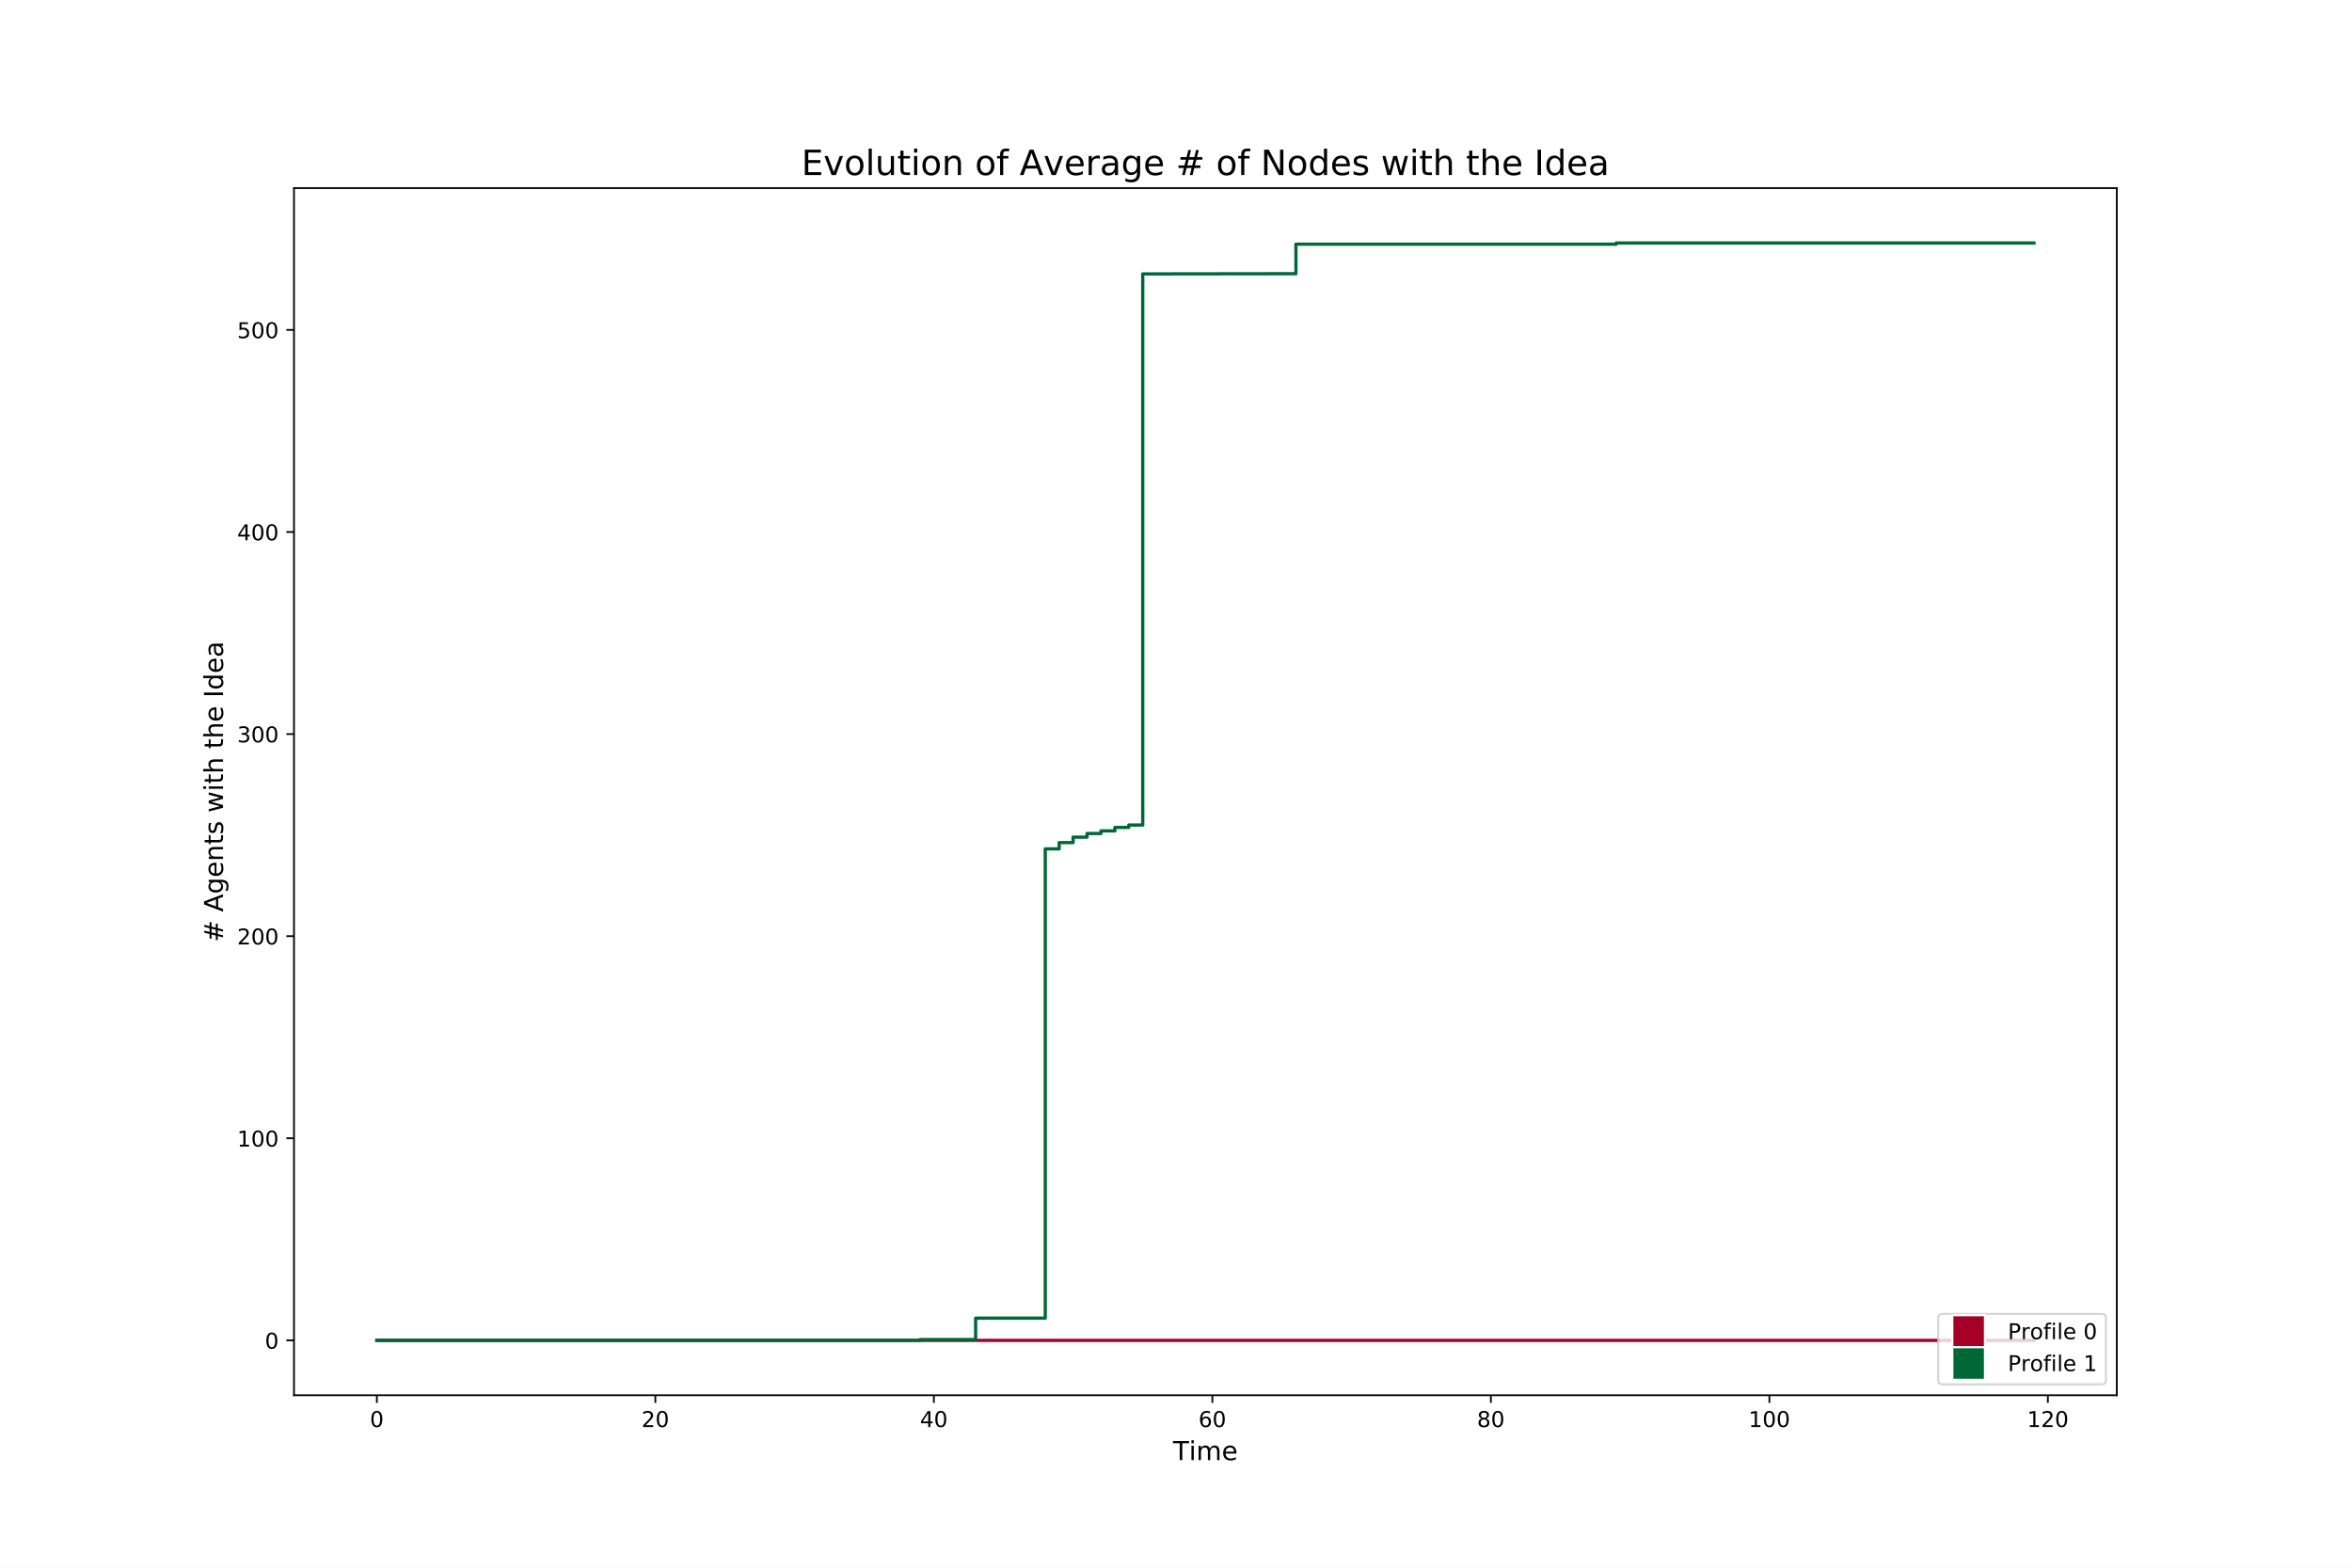
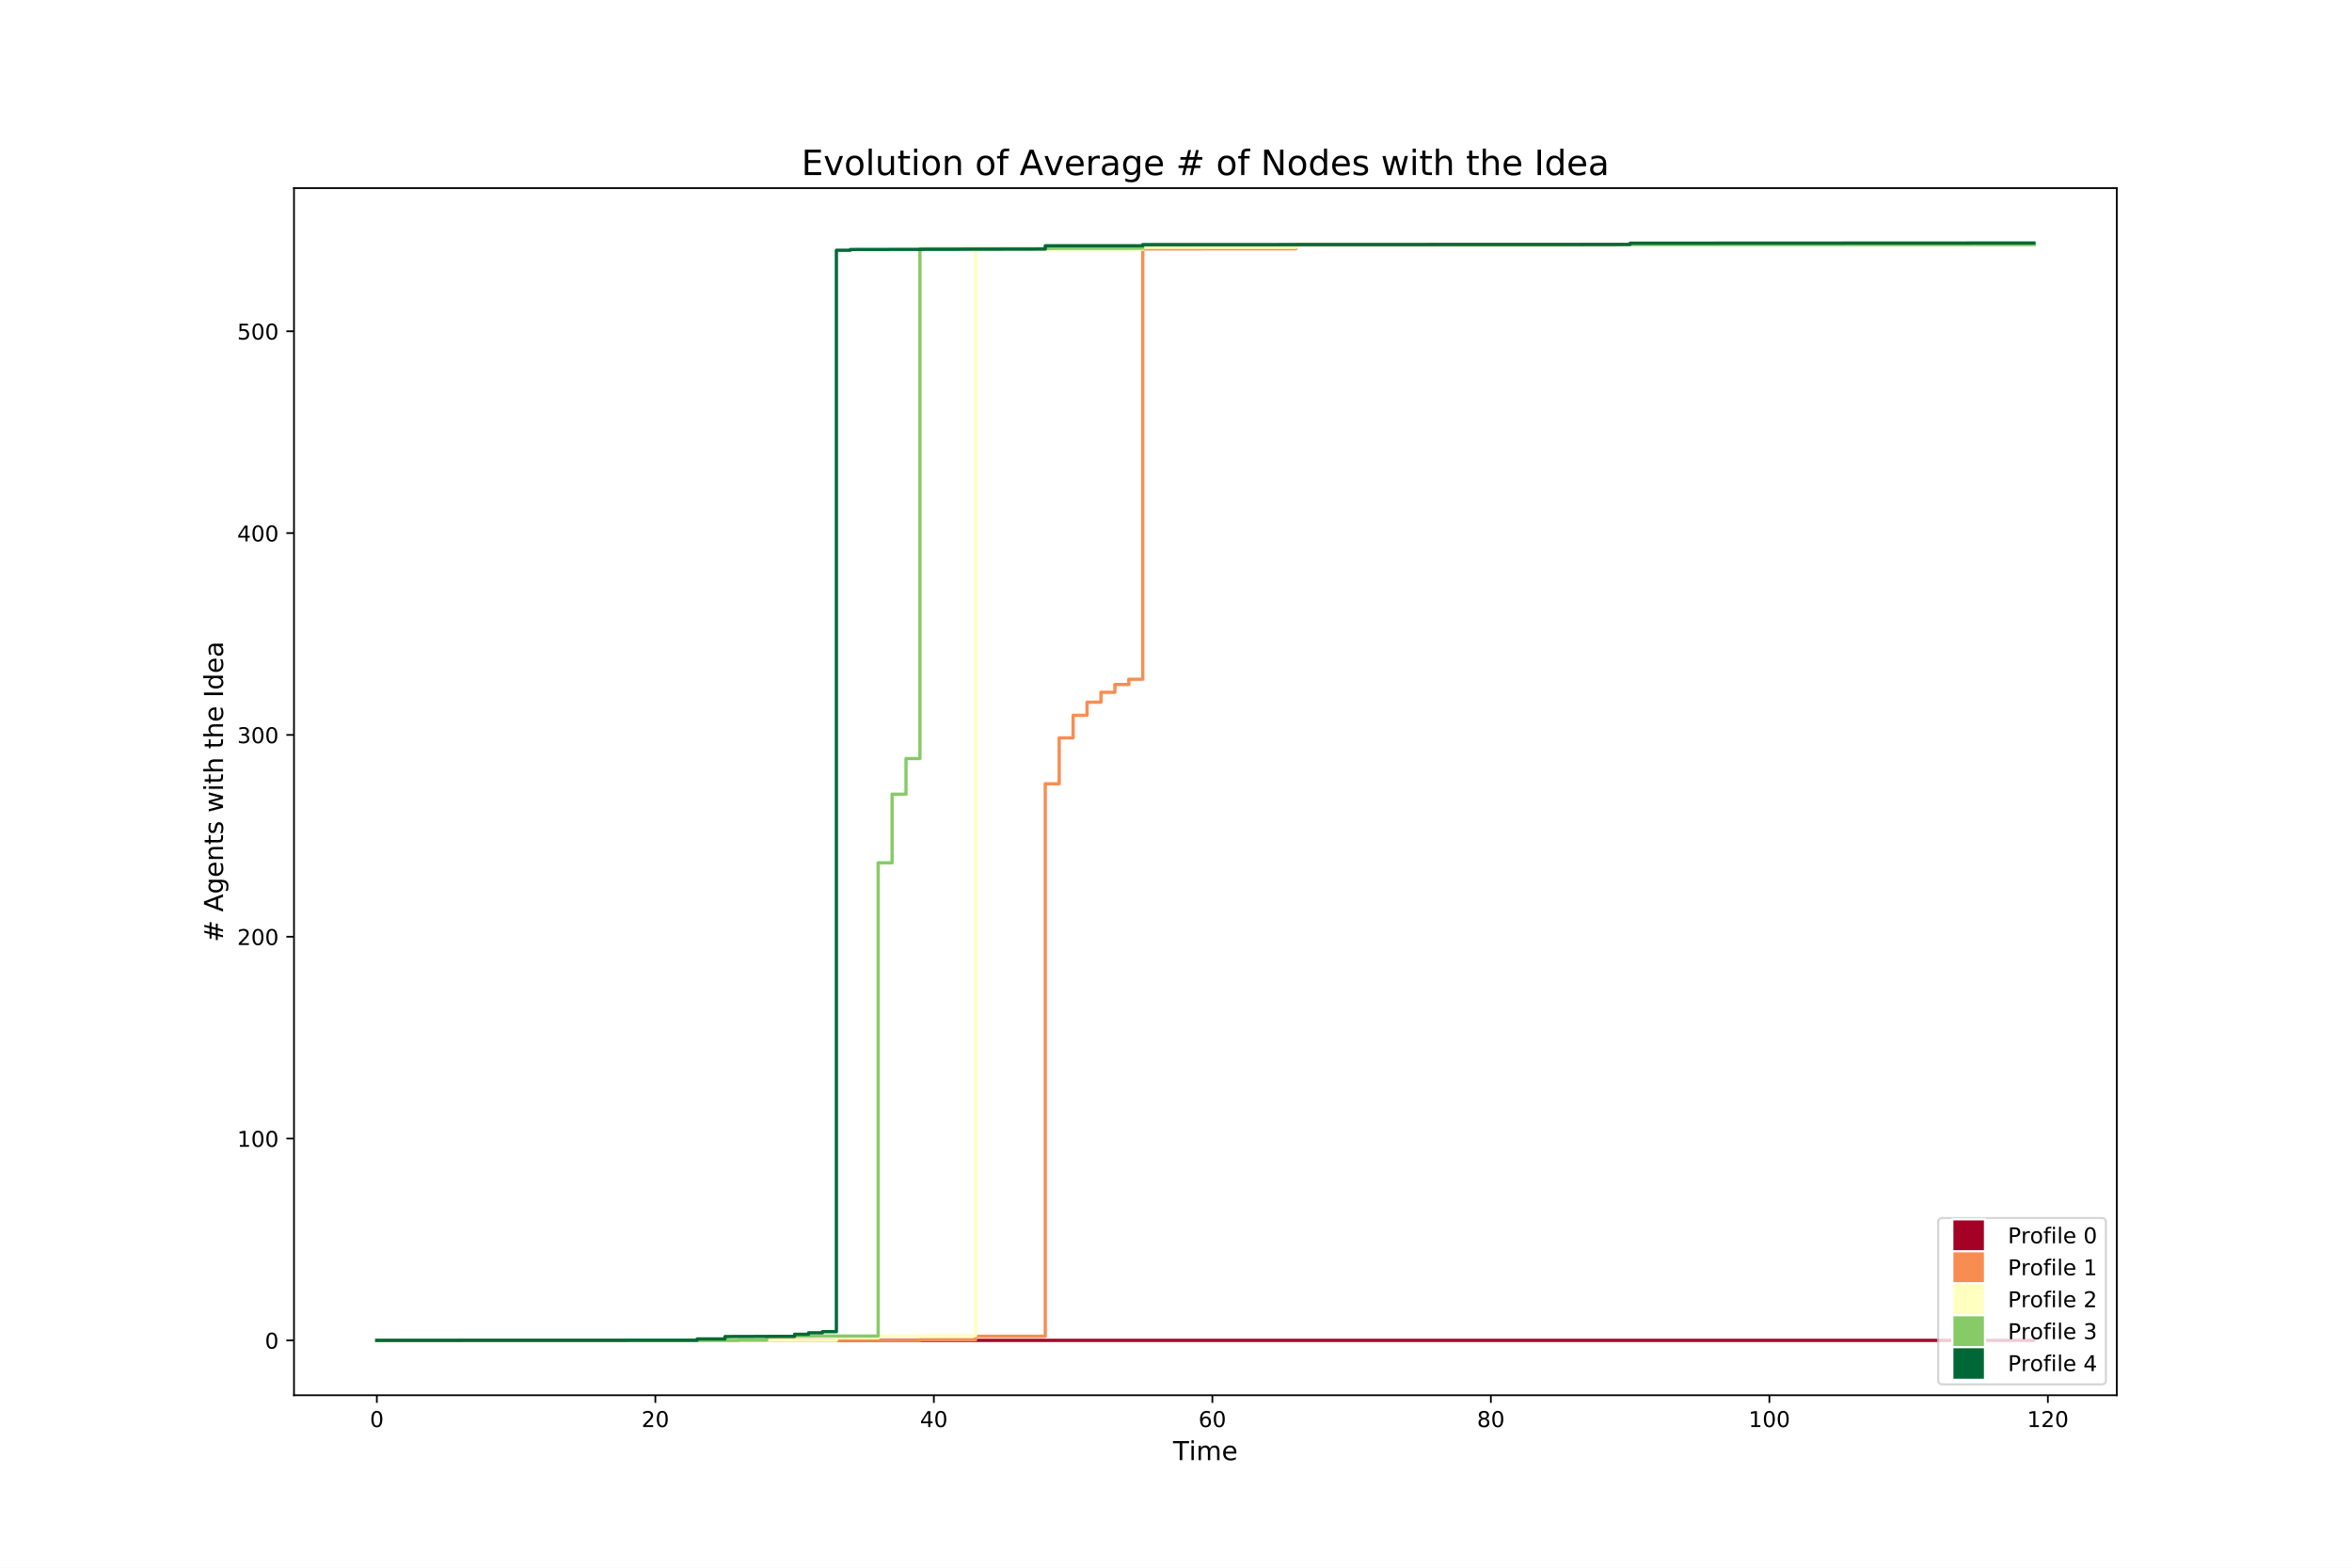
<svg xmlns="http://www.w3.org/2000/svg" xmlns:xlink="http://www.w3.org/1999/xlink" height="720pt" version="1.1" viewBox="0 0 1080 720" width="1080pt">
  <defs>
    <style type="text/css">
*{stroke-linecap:butt;stroke-linejoin:round;}
  </style>
  </defs>
  <g id="figure_1">
    <g id="patch_1">
      <path d="M 0 720  L 1080 720  L 1080 0  L 0 0  z " style="fill:#ffffff;" />
    </g>
    <g id="axes_1">
      <g id="patch_2">
        <path d="M 135 640.8  L 972 640.8  L 972 86.4  L 135 86.4  z " style="fill:#ffffff;" />
      </g>
      <g id="matplotlib.axis_1">
        <g id="xtick_1">
          <g id="line2d_1">
            <defs>
-               <path d="M 0 0  L 0 3.5  " id="mf2e4e8a85e" style="stroke:#000000;stroke-width:0.8;" />
-             </defs>
-             <g>
-               <use style="stroke:#000000;stroke-width:0.8;" x="173.045" xlink:href="#mf2e4e8a85e" y="640.8" />
+               <path d="M 0 0  L 0 3.5  " id="mbadd20b18b" style="stroke:#000000;stroke-width:0.8;" />
+             </defs>
+             <g>
+               <use style="stroke:#000000;stroke-width:0.8;" x="173.045" xlink:href="#mbadd20b18b" y="640.8" />
            </g>
          </g>
          <g id="text_1">
            <defs>
              <path d="M 31.781 66.406  Q 24.172 66.406 20.328 58.906  Q 16.5 51.422 16.5 36.375  Q 16.5 21.391 20.328 13.891  Q 24.172 6.391 31.781 6.391  Q 39.453 6.391 43.281 13.891  Q 47.125 21.391 47.125 36.375  Q 47.125 51.422 43.281 58.906  Q 39.453 66.406 31.781 66.406  z M 31.781 74.219  Q 44.047 74.219 50.516 64.516  Q 56.984 54.828 56.984 36.375  Q 56.984 17.969 50.516 8.266  Q 44.047 -1.422 31.781 -1.422  Q 19.531 -1.422 13.062 8.266  Q 6.594 17.969 6.594 36.375  Q 6.594 54.828 13.062 64.516  Q 19.531 74.219 31.781 74.219  z " id="DejaVuSans-48" />
            </defs>
            <g transform="translate(169.8642 655.3984)scale(0.1 -0.1)">
              <use xlink:href="#DejaVuSans-48" />
            </g>
          </g>
        </g>
        <g id="xtick_2">
          <g id="line2d_2">
            <g>
-               <use style="stroke:#000000;stroke-width:0.8;" x="300.929" xlink:href="#mf2e4e8a85e" y="640.8" />
+               <use style="stroke:#000000;stroke-width:0.8;" x="300.929" xlink:href="#mbadd20b18b" y="640.8" />
            </g>
          </g>
          <g id="text_2">
            <defs>
              <path d="M 19.188 8.297  L 53.609 8.297  L 53.609 0  L 7.328 0  L 7.328 8.297  Q 12.938 14.109 22.625 23.891  Q 32.328 33.688 34.812 36.531  Q 39.547 41.844 41.422 45.531  Q 43.312 49.219 43.312 52.781  Q 43.312 58.594 39.234 62.25  Q 35.156 65.922 28.609 65.922  Q 23.969 65.922 18.812 64.312  Q 13.672 62.703 7.812 59.422  L 7.812 69.391  Q 13.766 71.781 18.938 73  Q 24.125 74.219 28.422 74.219  Q 39.75 74.219 46.484 68.547  Q 53.219 62.891 53.219 53.422  Q 53.219 48.922 51.531 44.891  Q 49.859 40.875 45.406 35.406  Q 44.188 33.984 37.641 27.219  Q 31.109 20.453 19.188 8.297  z " id="DejaVuSans-50" />
            </defs>
            <g transform="translate(294.5668 655.3984)scale(0.1 -0.1)">
              <use xlink:href="#DejaVuSans-50" />
              <use x="63.623" xlink:href="#DejaVuSans-48" />
            </g>
          </g>
        </g>
        <g id="xtick_3">
          <g id="line2d_3">
            <g>
-               <use style="stroke:#000000;stroke-width:0.8;" x="428.813" xlink:href="#mf2e4e8a85e" y="640.8" />
+               <use style="stroke:#000000;stroke-width:0.8;" x="428.813" xlink:href="#mbadd20b18b" y="640.8" />
            </g>
          </g>
          <g id="text_3">
            <defs>
              <path d="M 37.797 64.312  L 12.891 25.391  L 37.797 25.391  z M 35.203 72.906  L 47.609 72.906  L 47.609 25.391  L 58.016 25.391  L 58.016 17.188  L 47.609 17.188  L 47.609 0  L 37.797 0  L 37.797 17.188  L 4.891 17.188  L 4.891 26.703  z " id="DejaVuSans-52" />
            </defs>
            <g transform="translate(422.4507 655.3984)scale(0.1 -0.1)">
              <use xlink:href="#DejaVuSans-52" />
              <use x="63.623" xlink:href="#DejaVuSans-48" />
            </g>
          </g>
        </g>
        <g id="xtick_4">
          <g id="line2d_4">
            <g>
-               <use style="stroke:#000000;stroke-width:0.8;" x="556.697" xlink:href="#mf2e4e8a85e" y="640.8" />
+               <use style="stroke:#000000;stroke-width:0.8;" x="556.697" xlink:href="#mbadd20b18b" y="640.8" />
            </g>
          </g>
          <g id="text_4">
            <defs>
              <path d="M 33.016 40.375  Q 26.375 40.375 22.484 35.828  Q 18.609 31.297 18.609 23.391  Q 18.609 15.531 22.484 10.953  Q 26.375 6.391 33.016 6.391  Q 39.656 6.391 43.531 10.953  Q 47.406 15.531 47.406 23.391  Q 47.406 31.297 43.531 35.828  Q 39.656 40.375 33.016 40.375  z M 52.594 71.297  L 52.594 62.312  Q 48.875 64.062 45.094 64.984  Q 41.312 65.922 37.594 65.922  Q 27.828 65.922 22.672 59.328  Q 17.531 52.734 16.797 39.406  Q 19.672 43.656 24.016 45.922  Q 28.375 48.188 33.594 48.188  Q 44.578 48.188 50.953 41.516  Q 57.328 34.859 57.328 23.391  Q 57.328 12.156 50.688 5.359  Q 44.047 -1.422 33.016 -1.422  Q 20.359 -1.422 13.672 8.266  Q 6.984 17.969 6.984 36.375  Q 6.984 53.656 15.188 63.938  Q 23.391 74.219 37.203 74.219  Q 40.922 74.219 44.703 73.484  Q 48.484 72.75 52.594 71.297  z " id="DejaVuSans-54" />
            </defs>
            <g transform="translate(550.3346 655.3984)scale(0.1 -0.1)">
              <use xlink:href="#DejaVuSans-54" />
              <use x="63.623" xlink:href="#DejaVuSans-48" />
            </g>
          </g>
        </g>
        <g id="xtick_5">
          <g id="line2d_5">
            <g>
-               <use style="stroke:#000000;stroke-width:0.8;" x="684.581" xlink:href="#mf2e4e8a85e" y="640.8" />
+               <use style="stroke:#000000;stroke-width:0.8;" x="684.581" xlink:href="#mbadd20b18b" y="640.8" />
            </g>
          </g>
          <g id="text_5">
            <defs>
              <path d="M 31.781 34.625  Q 24.75 34.625 20.719 30.859  Q 16.703 27.094 16.703 20.516  Q 16.703 13.922 20.719 10.156  Q 24.75 6.391 31.781 6.391  Q 38.812 6.391 42.859 10.172  Q 46.922 13.969 46.922 20.516  Q 46.922 27.094 42.891 30.859  Q 38.875 34.625 31.781 34.625  z M 21.922 38.812  Q 15.578 40.375 12.031 44.719  Q 8.5 49.078 8.5 55.328  Q 8.5 64.062 14.719 69.141  Q 20.953 74.219 31.781 74.219  Q 42.672 74.219 48.875 69.141  Q 55.078 64.062 55.078 55.328  Q 55.078 49.078 51.531 44.719  Q 48 40.375 41.703 38.812  Q 48.828 37.156 52.797 32.312  Q 56.781 27.484 56.781 20.516  Q 56.781 9.906 50.312 4.234  Q 43.844 -1.422 31.781 -1.422  Q 19.734 -1.422 13.25 4.234  Q 6.781 9.906 6.781 20.516  Q 6.781 27.484 10.781 32.312  Q 14.797 37.156 21.922 38.812  z M 18.312 54.391  Q 18.312 48.734 21.844 45.562  Q 25.391 42.391 31.781 42.391  Q 38.141 42.391 41.719 45.562  Q 45.312 48.734 45.312 54.391  Q 45.312 60.062 41.719 63.234  Q 38.141 66.406 31.781 66.406  Q 25.391 66.406 21.844 63.234  Q 18.312 60.062 18.312 54.391  z " id="DejaVuSans-56" />
            </defs>
            <g transform="translate(678.2185 655.3984)scale(0.1 -0.1)">
              <use xlink:href="#DejaVuSans-56" />
              <use x="63.623" xlink:href="#DejaVuSans-48" />
            </g>
          </g>
        </g>
        <g id="xtick_6">
          <g id="line2d_6">
            <g>
-               <use style="stroke:#000000;stroke-width:0.8;" x="812.465" xlink:href="#mf2e4e8a85e" y="640.8" />
+               <use style="stroke:#000000;stroke-width:0.8;" x="812.465" xlink:href="#mbadd20b18b" y="640.8" />
            </g>
          </g>
          <g id="text_6">
            <defs>
              <path d="M 12.406 8.297  L 28.516 8.297  L 28.516 63.922  L 10.984 60.406  L 10.984 69.391  L 28.422 72.906  L 38.281 72.906  L 38.281 8.297  L 54.391 8.297  L 54.391 0  L 12.406 0  z " id="DejaVuSans-49" />
            </defs>
            <g transform="translate(802.9211 655.3984)scale(0.1 -0.1)">
              <use xlink:href="#DejaVuSans-49" />
              <use x="63.623" xlink:href="#DejaVuSans-48" />
              <use x="127.246" xlink:href="#DejaVuSans-48" />
            </g>
          </g>
        </g>
        <g id="xtick_7">
          <g id="line2d_7">
            <g>
-               <use style="stroke:#000000;stroke-width:0.8;" x="940.349" xlink:href="#mf2e4e8a85e" y="640.8" />
+               <use style="stroke:#000000;stroke-width:0.8;" x="940.349" xlink:href="#mbadd20b18b" y="640.8" />
            </g>
          </g>
          <g id="text_7">
            <g transform="translate(930.805 655.3984)scale(0.1 -0.1)">
              <use xlink:href="#DejaVuSans-49" />
              <use x="63.623" xlink:href="#DejaVuSans-50" />
              <use x="127.246" xlink:href="#DejaVuSans-48" />
            </g>
          </g>
        </g>
        <g id="text_8">
          <defs>
            <path d="M -0.297 72.906  L 61.375 72.906  L 61.375 64.594  L 35.5 64.594  L 35.5 0  L 25.594 0  L 25.594 64.594  L -0.297 64.594  z " id="DejaVuSans-84" />
            <path d="M 9.422 54.688  L 18.406 54.688  L 18.406 0  L 9.422 0  z M 9.422 75.984  L 18.406 75.984  L 18.406 64.594  L 9.422 64.594  z " id="DejaVuSans-105" />
            <path d="M 52 44.188  Q 55.375 50.25 60.062 53.125  Q 64.75 56 71.094 56  Q 79.641 56 84.281 50.016  Q 88.922 44.047 88.922 33.016  L 88.922 0  L 79.891 0  L 79.891 32.719  Q 79.891 40.578 77.094 44.375  Q 74.312 48.188 68.609 48.188  Q 61.625 48.188 57.562 43.547  Q 53.516 38.922 53.516 30.906  L 53.516 0  L 44.484 0  L 44.484 32.719  Q 44.484 40.625 41.703 44.406  Q 38.922 48.188 33.109 48.188  Q 26.219 48.188 22.156 43.531  Q 18.109 38.875 18.109 30.906  L 18.109 0  L 9.078 0  L 9.078 54.688  L 18.109 54.688  L 18.109 46.188  Q 21.188 51.219 25.484 53.609  Q 29.781 56 35.688 56  Q 41.656 56 45.828 52.969  Q 50 49.953 52 44.188  z " id="DejaVuSans-109" />
            <path d="M 56.203 29.594  L 56.203 25.203  L 14.891 25.203  Q 15.484 15.922 20.484 11.062  Q 25.484 6.203 34.422 6.203  Q 39.594 6.203 44.453 7.469  Q 49.312 8.734 54.109 11.281  L 54.109 2.781  Q 49.266 0.734 44.188 -0.344  Q 39.109 -1.422 33.891 -1.422  Q 20.797 -1.422 13.156 6.188  Q 5.516 13.812 5.516 26.812  Q 5.516 40.234 12.766 48.109  Q 20.016 56 32.328 56  Q 43.359 56 49.781 48.891  Q 56.203 41.797 56.203 29.594  z M 47.219 32.234  Q 47.125 39.594 43.094 43.984  Q 39.062 48.391 32.422 48.391  Q 24.906 48.391 20.391 44.141  Q 15.875 39.891 15.188 32.172  z " id="DejaVuSans-101" />
          </defs>
          <g transform="translate(538.635 670.5963)scale(0.12 -0.12)">
            <use xlink:href="#DejaVuSans-84" />
            <use x="61.037" xlink:href="#DejaVuSans-105" />
            <use x="88.82" xlink:href="#DejaVuSans-109" />
            <use x="186.232" xlink:href="#DejaVuSans-101" />
          </g>
        </g>
      </g>
      <g id="matplotlib.axis_2">
        <g id="ytick_1">
          <g id="line2d_8">
            <defs>
-               <path d="M 0 0  L -3.5 0  " id="mf0cbc790c9" style="stroke:#000000;stroke-width:0.8;" />
-             </defs>
-             <g>
-               <use style="stroke:#000000;stroke-width:0.8;" x="135" xlink:href="#mf0cbc790c9" y="615.6" />
+               <path d="M 0 0  L -3.5 0  " id="m162686d9c1" style="stroke:#000000;stroke-width:0.8;" />
+             </defs>
+             <g>
+               <use style="stroke:#000000;stroke-width:0.8;" x="135" xlink:href="#m162686d9c1" y="615.6" />
            </g>
          </g>
          <g id="text_9">
            <g transform="translate(121.6375 619.3992)scale(0.1 -0.1)">
              <use xlink:href="#DejaVuSans-48" />
            </g>
          </g>
        </g>
        <g id="ytick_2">
          <g id="line2d_9">
            <g>
-               <use style="stroke:#000000;stroke-width:0.8;" x="135" xlink:href="#mf0cbc790c9" y="522.782" />
+               <use style="stroke:#000000;stroke-width:0.8;" x="135" xlink:href="#m162686d9c1" y="522.909" />
            </g>
          </g>
          <g id="text_10">
-             <g transform="translate(108.9125 526.5815)scale(0.1 -0.1)">
+             <g transform="translate(108.9125 526.7079)scale(0.1 -0.1)">
              <use xlink:href="#DejaVuSans-49" />
              <use x="63.623" xlink:href="#DejaVuSans-48" />
              <use x="127.246" xlink:href="#DejaVuSans-48" />
            </g>
          </g>
        </g>
        <g id="ytick_3">
          <g id="line2d_10">
            <g>
-               <use style="stroke:#000000;stroke-width:0.8;" x="135" xlink:href="#mf0cbc790c9" y="429.965" />
+               <use style="stroke:#000000;stroke-width:0.8;" x="135" xlink:href="#m162686d9c1" y="430.217" />
            </g>
          </g>
          <g id="text_11">
-             <g transform="translate(108.9125 433.7639)scale(0.1 -0.1)">
+             <g transform="translate(108.9125 434.0165)scale(0.1 -0.1)">
              <use xlink:href="#DejaVuSans-50" />
              <use x="63.623" xlink:href="#DejaVuSans-48" />
              <use x="127.246" xlink:href="#DejaVuSans-48" />
            </g>
          </g>
        </g>
        <g id="ytick_4">
          <g id="line2d_11">
            <g>
-               <use style="stroke:#000000;stroke-width:0.8;" x="135" xlink:href="#mf0cbc790c9" y="337.147" />
+               <use style="stroke:#000000;stroke-width:0.8;" x="135" xlink:href="#m162686d9c1" y="337.526" />
            </g>
          </g>
          <g id="text_12">
            <defs>
              <path d="M 40.578 39.312  Q 47.656 37.797 51.625 33  Q 55.609 28.219 55.609 21.188  Q 55.609 10.406 48.188 4.484  Q 40.766 -1.422 27.094 -1.422  Q 22.516 -1.422 17.656 -0.516  Q 12.797 0.391 7.625 2.203  L 7.625 11.719  Q 11.719 9.328 16.594 8.109  Q 21.484 6.891 26.812 6.891  Q 36.078 6.891 40.938 10.547  Q 45.797 14.203 45.797 21.188  Q 45.797 27.641 41.281 31.266  Q 36.766 34.906 28.719 34.906  L 20.219 34.906  L 20.219 43.016  L 29.109 43.016  Q 36.375 43.016 40.234 45.922  Q 44.094 48.828 44.094 54.297  Q 44.094 59.906 40.109 62.906  Q 36.141 65.922 28.719 65.922  Q 24.656 65.922 20.016 65.031  Q 15.375 64.156 9.812 62.312  L 9.812 71.094  Q 15.438 72.656 20.344 73.438  Q 25.25 74.219 29.594 74.219  Q 40.828 74.219 47.359 69.109  Q 53.906 64.016 53.906 55.328  Q 53.906 49.266 50.438 45.094  Q 46.969 40.922 40.578 39.312  z " id="DejaVuSans-51" />
            </defs>
-             <g transform="translate(108.9125 340.9462)scale(0.1 -0.1)">
+             <g transform="translate(108.9125 341.3251)scale(0.1 -0.1)">
              <use xlink:href="#DejaVuSans-51" />
              <use x="63.623" xlink:href="#DejaVuSans-48" />
              <use x="127.246" xlink:href="#DejaVuSans-48" />
            </g>
          </g>
        </g>
        <g id="ytick_5">
          <g id="line2d_12">
            <g>
-               <use style="stroke:#000000;stroke-width:0.8;" x="135" xlink:href="#mf0cbc790c9" y="244.329" />
+               <use style="stroke:#000000;stroke-width:0.8;" x="135" xlink:href="#m162686d9c1" y="244.835" />
            </g>
          </g>
          <g id="text_13">
-             <g transform="translate(108.9125 248.1285)scale(0.1 -0.1)">
+             <g transform="translate(108.9125 248.6338)scale(0.1 -0.1)">
              <use xlink:href="#DejaVuSans-52" />
              <use x="63.623" xlink:href="#DejaVuSans-48" />
              <use x="127.246" xlink:href="#DejaVuSans-48" />
            </g>
          </g>
        </g>
        <g id="ytick_6">
          <g id="line2d_13">
            <g>
-               <use style="stroke:#000000;stroke-width:0.8;" x="135" xlink:href="#mf0cbc790c9" y="151.512" />
+               <use style="stroke:#000000;stroke-width:0.8;" x="135" xlink:href="#m162686d9c1" y="152.143" />
            </g>
          </g>
          <g id="text_14">
            <defs>
              <path d="M 10.797 72.906  L 49.516 72.906  L 49.516 64.594  L 19.828 64.594  L 19.828 46.734  Q 21.969 47.469 24.109 47.828  Q 26.266 48.188 28.422 48.188  Q 40.625 48.188 47.75 41.5  Q 54.891 34.812 54.891 23.391  Q 54.891 11.625 47.562 5.094  Q 40.234 -1.422 26.906 -1.422  Q 22.312 -1.422 17.547 -0.641  Q 12.797 0.141 7.719 1.703  L 7.719 11.625  Q 12.109 9.234 16.797 8.062  Q 21.484 6.891 26.703 6.891  Q 35.156 6.891 40.078 11.328  Q 45.016 15.766 45.016 23.391  Q 45.016 31 40.078 35.438  Q 35.156 39.891 26.703 39.891  Q 22.75 39.891 18.812 39.016  Q 14.891 38.141 10.797 36.281  z " id="DejaVuSans-53" />
            </defs>
-             <g transform="translate(108.9125 155.3108)scale(0.1 -0.1)">
+             <g transform="translate(108.9125 155.9424)scale(0.1 -0.1)">
              <use xlink:href="#DejaVuSans-53" />
              <use x="63.623" xlink:href="#DejaVuSans-48" />
              <use x="127.246" xlink:href="#DejaVuSans-48" />
            </g>
          </g>
        </g>
        <g id="text_15">
          <defs>
            <path d="M 51.125 44  L 36.922 44  L 32.812 27.688  L 47.125 27.688  z M 43.797 71.781  L 38.719 51.516  L 52.984 51.516  L 58.109 71.781  L 65.922 71.781  L 60.891 51.516  L 76.125 51.516  L 76.125 44  L 58.984 44  L 54.984 27.688  L 70.516 27.688  L 70.516 20.219  L 53.078 20.219  L 48 0  L 40.188 0  L 45.219 20.219  L 30.906 20.219  L 25.875 0  L 18.016 0  L 23.094 20.219  L 7.719 20.219  L 7.719 27.688  L 24.906 27.688  L 29 44  L 13.281 44  L 13.281 51.516  L 30.906 51.516  L 35.891 71.781  z " id="DejaVuSans-35" />
            <path id="DejaVuSans-32" />
            <path d="M 34.188 63.188  L 20.797 26.906  L 47.609 26.906  z M 28.609 72.906  L 39.797 72.906  L 67.578 0  L 57.328 0  L 50.688 18.703  L 17.828 18.703  L 11.188 0  L 0.781 0  z " id="DejaVuSans-65" />
            <path d="M 45.406 27.984  Q 45.406 37.75 41.375 43.109  Q 37.359 48.484 30.078 48.484  Q 22.859 48.484 18.828 43.109  Q 14.797 37.75 14.797 27.984  Q 14.797 18.266 18.828 12.891  Q 22.859 7.516 30.078 7.516  Q 37.359 7.516 41.375 12.891  Q 45.406 18.266 45.406 27.984  z M 54.391 6.781  Q 54.391 -7.172 48.188 -13.984  Q 42 -20.797 29.203 -20.797  Q 24.469 -20.797 20.266 -20.094  Q 16.062 -19.391 12.109 -17.922  L 12.109 -9.188  Q 16.062 -11.328 19.922 -12.344  Q 23.781 -13.375 27.781 -13.375  Q 36.625 -13.375 41.016 -8.766  Q 45.406 -4.156 45.406 5.172  L 45.406 9.625  Q 42.625 4.781 38.281 2.391  Q 33.938 0 27.875 0  Q 17.828 0 11.672 7.656  Q 5.516 15.328 5.516 27.984  Q 5.516 40.672 11.672 48.328  Q 17.828 56 27.875 56  Q 33.938 56 38.281 53.609  Q 42.625 51.219 45.406 46.391  L 45.406 54.688  L 54.391 54.688  z " id="DejaVuSans-103" />
            <path d="M 54.891 33.016  L 54.891 0  L 45.906 0  L 45.906 32.719  Q 45.906 40.484 42.875 44.328  Q 39.844 48.188 33.797 48.188  Q 26.516 48.188 22.312 43.547  Q 18.109 38.922 18.109 30.906  L 18.109 0  L 9.078 0  L 9.078 54.688  L 18.109 54.688  L 18.109 46.188  Q 21.344 51.125 25.703 53.562  Q 30.078 56 35.797 56  Q 45.219 56 50.047 50.172  Q 54.891 44.344 54.891 33.016  z " id="DejaVuSans-110" />
            <path d="M 18.312 70.219  L 18.312 54.688  L 36.812 54.688  L 36.812 47.703  L 18.312 47.703  L 18.312 18.016  Q 18.312 11.328 20.141 9.422  Q 21.969 7.516 27.594 7.516  L 36.812 7.516  L 36.812 0  L 27.594 0  Q 17.188 0 13.234 3.875  Q 9.281 7.766 9.281 18.016  L 9.281 47.703  L 2.688 47.703  L 2.688 54.688  L 9.281 54.688  L 9.281 70.219  z " id="DejaVuSans-116" />
            <path d="M 44.281 53.078  L 44.281 44.578  Q 40.484 46.531 36.375 47.5  Q 32.281 48.484 27.875 48.484  Q 21.188 48.484 17.844 46.438  Q 14.5 44.391 14.5 40.281  Q 14.5 37.156 16.891 35.375  Q 19.281 33.594 26.516 31.984  L 29.594 31.297  Q 39.156 29.25 43.188 25.516  Q 47.219 21.781 47.219 15.094  Q 47.219 7.469 41.188 3.016  Q 35.156 -1.422 24.609 -1.422  Q 20.219 -1.422 15.453 -0.562  Q 10.688 0.297 5.422 2  L 5.422 11.281  Q 10.406 8.688 15.234 7.391  Q 20.062 6.109 24.812 6.109  Q 31.156 6.109 34.562 8.281  Q 37.984 10.453 37.984 14.406  Q 37.984 18.062 35.516 20.016  Q 33.062 21.969 24.703 23.781  L 21.578 24.516  Q 13.234 26.266 9.516 29.906  Q 5.812 33.547 5.812 39.891  Q 5.812 47.609 11.281 51.797  Q 16.75 56 26.812 56  Q 31.781 56 36.172 55.266  Q 40.578 54.547 44.281 53.078  z " id="DejaVuSans-115" />
            <path d="M 4.203 54.688  L 13.188 54.688  L 24.422 12.016  L 35.594 54.688  L 46.188 54.688  L 57.422 12.016  L 68.609 54.688  L 77.594 54.688  L 63.281 0  L 52.688 0  L 40.922 44.828  L 29.109 0  L 18.5 0  z " id="DejaVuSans-119" />
            <path d="M 54.891 33.016  L 54.891 0  L 45.906 0  L 45.906 32.719  Q 45.906 40.484 42.875 44.328  Q 39.844 48.188 33.797 48.188  Q 26.516 48.188 22.312 43.547  Q 18.109 38.922 18.109 30.906  L 18.109 0  L 9.078 0  L 9.078 75.984  L 18.109 75.984  L 18.109 46.188  Q 21.344 51.125 25.703 53.562  Q 30.078 56 35.797 56  Q 45.219 56 50.047 50.172  Q 54.891 44.344 54.891 33.016  z " id="DejaVuSans-104" />
            <path d="M 9.812 72.906  L 19.672 72.906  L 19.672 0  L 9.812 0  z " id="DejaVuSans-73" />
            <path d="M 45.406 46.391  L 45.406 75.984  L 54.391 75.984  L 54.391 0  L 45.406 0  L 45.406 8.203  Q 42.578 3.328 38.25 0.953  Q 33.938 -1.422 27.875 -1.422  Q 17.969 -1.422 11.734 6.484  Q 5.516 14.406 5.516 27.297  Q 5.516 40.188 11.734 48.094  Q 17.969 56 27.875 56  Q 33.938 56 38.25 53.625  Q 42.578 51.266 45.406 46.391  z M 14.797 27.297  Q 14.797 17.391 18.875 11.75  Q 22.953 6.109 30.078 6.109  Q 37.203 6.109 41.297 11.75  Q 45.406 17.391 45.406 27.297  Q 45.406 37.203 41.297 42.844  Q 37.203 48.484 30.078 48.484  Q 22.953 48.484 18.875 42.844  Q 14.797 37.203 14.797 27.297  z " id="DejaVuSans-100" />
            <path d="M 34.281 27.484  Q 23.391 27.484 19.188 25  Q 14.984 22.516 14.984 16.5  Q 14.984 11.719 18.141 8.906  Q 21.297 6.109 26.703 6.109  Q 34.188 6.109 38.703 11.406  Q 43.219 16.703 43.219 25.484  L 43.219 27.484  z M 52.203 31.203  L 52.203 0  L 43.219 0  L 43.219 8.297  Q 40.141 3.328 35.547 0.953  Q 30.953 -1.422 24.312 -1.422  Q 15.922 -1.422 10.953 3.297  Q 6 8.016 6 15.922  Q 6 25.141 12.172 29.828  Q 18.359 34.516 30.609 34.516  L 43.219 34.516  L 43.219 35.406  Q 43.219 41.609 39.141 45  Q 35.062 48.391 27.688 48.391  Q 23 48.391 18.547 47.266  Q 14.109 46.141 10.016 43.891  L 10.016 52.203  Q 14.938 54.109 19.578 55.047  Q 24.219 56 28.609 56  Q 40.484 56 46.344 49.844  Q 52.203 43.703 52.203 31.203  z " id="DejaVuSans-97" />
          </defs>
          <g transform="translate(102.4169 432.6637)rotate(-90)scale(0.12 -0.12)">
            <use xlink:href="#DejaVuSans-35" />
            <use x="83.789" xlink:href="#DejaVuSans-32" />
            <use x="115.576" xlink:href="#DejaVuSans-65" />
            <use x="183.984" xlink:href="#DejaVuSans-103" />
            <use x="247.461" xlink:href="#DejaVuSans-101" />
            <use x="308.984" xlink:href="#DejaVuSans-110" />
            <use x="372.363" xlink:href="#DejaVuSans-116" />
            <use x="411.572" xlink:href="#DejaVuSans-115" />
            <use x="463.672" xlink:href="#DejaVuSans-32" />
            <use x="495.459" xlink:href="#DejaVuSans-119" />
            <use x="577.246" xlink:href="#DejaVuSans-105" />
            <use x="605.029" xlink:href="#DejaVuSans-116" />
            <use x="644.238" xlink:href="#DejaVuSans-104" />
            <use x="707.617" xlink:href="#DejaVuSans-32" />
            <use x="739.404" xlink:href="#DejaVuSans-116" />
            <use x="778.613" xlink:href="#DejaVuSans-104" />
            <use x="841.992" xlink:href="#DejaVuSans-101" />
            <use x="903.516" xlink:href="#DejaVuSans-32" />
            <use x="935.303" xlink:href="#DejaVuSans-73" />
            <use x="964.795" xlink:href="#DejaVuSans-100" />
            <use x="1028.271" xlink:href="#DejaVuSans-101" />
            <use x="1089.795" xlink:href="#DejaVuSans-97" />
          </g>
        </g>
      </g>
      <g id="line2d_14">
-         <path clip-path="url(#pd83fcfd7bd)" d="M 173.045 615.6  L 933.955 615.6  L 933.955 615.6  " style="fill:none;stroke:#a50026;stroke-linecap:square;stroke-width:1.5;" />
+         <path clip-path="url(#p666bf8a2ef)" d="M 173.045 615.6  L 933.955 615.6  L 933.955 615.6  " style="fill:none;stroke:#a50026;stroke-linecap:square;stroke-width:1.5;" />
      </g>
      <g id="line2d_15">
-         <path clip-path="url(#pd83fcfd7bd)" d="M 173.045 615.6  L 422.419 615.6  L 422.419 615.229  L 447.996 615.229  L 447.996 605.39  L 479.967 605.39  L 479.967 389.867  L 486.361 389.867  L 486.361 386.99  L 492.755 386.99  L 492.755 384.484  L 499.149 384.484  L 499.149 382.813  L 505.544 382.813  L 505.544 381.607  L 511.938 381.607  L 511.938 380.029  L 518.332 380.029  L 518.332 378.915  L 524.726 378.915  L 524.726 125.801  L 595.062 125.708  L 595.062 112.157  L 742.129 112.157  L 742.129 111.6  L 933.955 111.6  L 933.955 111.6  " style="fill:none;stroke:#006837;stroke-linecap:square;stroke-width:1.5;" />
+         <path clip-path="url(#p666bf8a2ef)" d="M 173.045 615.6  L 422.419 615.6  L 422.419 615.303  L 447.996 615.303  L 447.996 613.709  L 479.967 613.709  L 479.967 359.957  L 486.361 359.957  L 486.361 338.879  L 492.755 338.879  L 492.755 328.535  L 499.149 328.535  L 499.149 322.51  L 505.544 322.51  L 505.544 317.95  L 511.938 317.95  L 511.938 314.39  L 518.332 314.39  L 518.332 311.962  L 524.726 311.962  L 524.726 114.307  L 595.062 114.27  L 595.062 112.527  L 742.129 112.527  L 742.129 112.286  L 933.955 112.286  L 933.955 112.286  " style="fill:none;stroke:#f88d52;stroke-linecap:square;stroke-width:1.5;" />
+       </g>
+       <g id="line2d_16">
+         <path clip-path="url(#p666bf8a2ef)" d="M 173.045 615.6  L 384.054 615.6  L 384.054 614.432  L 403.236 614.432  L 403.236 613.579  L 441.602 613.505  L 441.602 613.45  L 447.996 613.45  L 447.996 114.548  L 524.726 114.492  L 524.726 113.621  L 595.062 113.602  L 595.062 112.304  L 933.955 112.286  L 933.955 112.286  " style="fill:none;stroke:#ffffbf;stroke-linecap:square;stroke-width:1.5;" />
+       </g>
+       <g id="line2d_17">
+         <path clip-path="url(#p666bf8a2ef)" d="M 173.045 615.6  L 339.295 615.6  L 339.295 615.415  L 352.083 615.415  L 352.083 613.82  L 364.871 613.82  L 364.871 613.635  L 403.236 613.598  L 403.236 396.274  L 409.631 396.274  L 409.631 364.74  L 416.025 364.74  L 416.025 348.389  L 422.419 348.389  L 422.419 114.214  L 479.967 114.195  L 479.967 114.066  L 524.726 114.029  L 524.726 112.527  L 595.062 112.527  L 595.062 112.286  L 933.955 112.286  L 933.955 112.286  " style="fill:none;stroke:#86cb66;stroke-linecap:square;stroke-width:1.5;" />
+       </g>
+       <g id="line2d_18">
+         <path clip-path="url(#p666bf8a2ef)" d="M 173.045 615.6  L 320.112 615.544  L 320.112 614.951  L 332.9 614.951  L 332.9 613.839  L 364.871 613.746  L 364.871 612.819  L 371.265 612.819  L 371.265 612.115  L 377.66 612.115  L 377.66 611.596  L 384.054 611.596  L 384.054 114.955  L 390.448 114.955  L 390.448 114.585  L 441.602 114.492  L 441.602 114.473  L 479.967 114.399  L 479.967 112.879  L 524.726 112.879  L 524.726 112.36  L 748.523 112.267  L 748.523 111.693  L 933.955 111.6  L 933.955 111.6  " style="fill:none;stroke:#006837;stroke-linecap:square;stroke-width:1.5;" />
      </g>
      <g id="patch_3">
        <path d="M 135 640.8  L 135 86.4  " style="fill:none;stroke:#000000;stroke-linecap:square;stroke-linejoin:miter;stroke-width:0.8;" />
      </g>
      <g id="patch_4">
        <path d="M 972 640.8  L 972 86.4  " style="fill:none;stroke:#000000;stroke-linecap:square;stroke-linejoin:miter;stroke-width:0.8;" />
      </g>
      <g id="patch_5">
        <path d="M 135 640.8  L 972 640.8  " style="fill:none;stroke:#000000;stroke-linecap:square;stroke-linejoin:miter;stroke-width:0.8;" />
      </g>
      <g id="patch_6">
        <path d="M 135 86.4  L 972 86.4  " style="fill:none;stroke:#000000;stroke-linecap:square;stroke-linejoin:miter;stroke-width:0.8;" />
      </g>
      <g id="text_16">
        <defs>
          <path d="M 9.812 72.906  L 55.906 72.906  L 55.906 64.594  L 19.672 64.594  L 19.672 43.016  L 54.391 43.016  L 54.391 34.719  L 19.672 34.719  L 19.672 8.297  L 56.781 8.297  L 56.781 0  L 9.812 0  z " id="DejaVuSans-69" />
          <path d="M 2.984 54.688  L 12.5 54.688  L 29.594 8.797  L 46.688 54.688  L 56.203 54.688  L 35.688 0  L 23.484 0  z " id="DejaVuSans-118" />
          <path d="M 30.609 48.391  Q 23.391 48.391 19.188 42.75  Q 14.984 37.109 14.984 27.297  Q 14.984 17.484 19.156 11.844  Q 23.344 6.203 30.609 6.203  Q 37.797 6.203 41.984 11.859  Q 46.188 17.531 46.188 27.297  Q 46.188 37.016 41.984 42.703  Q 37.797 48.391 30.609 48.391  z M 30.609 56  Q 42.328 56 49.016 48.375  Q 55.719 40.766 55.719 27.297  Q 55.719 13.875 49.016 6.219  Q 42.328 -1.422 30.609 -1.422  Q 18.844 -1.422 12.172 6.219  Q 5.516 13.875 5.516 27.297  Q 5.516 40.766 12.172 48.375  Q 18.844 56 30.609 56  z " id="DejaVuSans-111" />
          <path d="M 9.422 75.984  L 18.406 75.984  L 18.406 0  L 9.422 0  z " id="DejaVuSans-108" />
          <path d="M 8.5 21.578  L 8.5 54.688  L 17.484 54.688  L 17.484 21.922  Q 17.484 14.156 20.5 10.266  Q 23.531 6.391 29.594 6.391  Q 36.859 6.391 41.078 11.031  Q 45.312 15.672 45.312 23.688  L 45.312 54.688  L 54.297 54.688  L 54.297 0  L 45.312 0  L 45.312 8.406  Q 42.047 3.422 37.719 1  Q 33.406 -1.422 27.688 -1.422  Q 18.266 -1.422 13.375 4.438  Q 8.5 10.297 8.5 21.578  z M 31.109 56  z " id="DejaVuSans-117" />
          <path d="M 37.109 75.984  L 37.109 68.5  L 28.516 68.5  Q 23.688 68.5 21.797 66.547  Q 19.922 64.594 19.922 59.516  L 19.922 54.688  L 34.719 54.688  L 34.719 47.703  L 19.922 47.703  L 19.922 0  L 10.891 0  L 10.891 47.703  L 2.297 47.703  L 2.297 54.688  L 10.891 54.688  L 10.891 58.5  Q 10.891 67.625 15.141 71.797  Q 19.391 75.984 28.609 75.984  z " id="DejaVuSans-102" />
          <path d="M 41.109 46.297  Q 39.594 47.172 37.812 47.578  Q 36.031 48 33.891 48  Q 26.266 48 22.188 43.047  Q 18.109 38.094 18.109 28.812  L 18.109 0  L 9.078 0  L 9.078 54.688  L 18.109 54.688  L 18.109 46.188  Q 20.953 51.172 25.484 53.578  Q 30.031 56 36.531 56  Q 37.453 56 38.578 55.875  Q 39.703 55.766 41.062 55.516  z " id="DejaVuSans-114" />
          <path d="M 9.812 72.906  L 23.094 72.906  L 55.422 11.922  L 55.422 72.906  L 64.984 72.906  L 64.984 0  L 51.703 0  L 19.391 60.984  L 19.391 0  L 9.812 0  z " id="DejaVuSans-78" />
        </defs>
        <g transform="translate(368.0038 80.4)scale(0.16 -0.16)">
          <use xlink:href="#DejaVuSans-69" />
          <use x="63.184" xlink:href="#DejaVuSans-118" />
          <use x="122.363" xlink:href="#DejaVuSans-111" />
          <use x="183.545" xlink:href="#DejaVuSans-108" />
          <use x="211.328" xlink:href="#DejaVuSans-117" />
          <use x="274.707" xlink:href="#DejaVuSans-116" />
          <use x="313.916" xlink:href="#DejaVuSans-105" />
          <use x="341.699" xlink:href="#DejaVuSans-111" />
          <use x="402.881" xlink:href="#DejaVuSans-110" />
          <use x="466.26" xlink:href="#DejaVuSans-32" />
          <use x="498.047" xlink:href="#DejaVuSans-111" />
          <use x="559.229" xlink:href="#DejaVuSans-102" />
          <use x="594.434" xlink:href="#DejaVuSans-32" />
          <use x="626.221" xlink:href="#DejaVuSans-65" />
          <use x="694.551" xlink:href="#DejaVuSans-118" />
          <use x="753.73" xlink:href="#DejaVuSans-101" />
          <use x="815.254" xlink:href="#DejaVuSans-114" />
          <use x="856.367" xlink:href="#DejaVuSans-97" />
          <use x="917.646" xlink:href="#DejaVuSans-103" />
          <use x="981.123" xlink:href="#DejaVuSans-101" />
          <use x="1042.646" xlink:href="#DejaVuSans-32" />
          <use x="1074.434" xlink:href="#DejaVuSans-35" />
          <use x="1158.223" xlink:href="#DejaVuSans-32" />
          <use x="1190.01" xlink:href="#DejaVuSans-111" />
          <use x="1251.191" xlink:href="#DejaVuSans-102" />
          <use x="1286.396" xlink:href="#DejaVuSans-32" />
          <use x="1318.184" xlink:href="#DejaVuSans-78" />
          <use x="1392.988" xlink:href="#DejaVuSans-111" />
          <use x="1454.17" xlink:href="#DejaVuSans-100" />
          <use x="1517.646" xlink:href="#DejaVuSans-101" />
          <use x="1579.17" xlink:href="#DejaVuSans-115" />
          <use x="1631.27" xlink:href="#DejaVuSans-32" />
          <use x="1663.057" xlink:href="#DejaVuSans-119" />
          <use x="1744.844" xlink:href="#DejaVuSans-105" />
          <use x="1772.627" xlink:href="#DejaVuSans-116" />
          <use x="1811.836" xlink:href="#DejaVuSans-104" />
          <use x="1875.215" xlink:href="#DejaVuSans-32" />
          <use x="1907.002" xlink:href="#DejaVuSans-116" />
          <use x="1946.211" xlink:href="#DejaVuSans-104" />
          <use x="2009.59" xlink:href="#DejaVuSans-101" />
          <use x="2071.113" xlink:href="#DejaVuSans-32" />
          <use x="2102.9" xlink:href="#DejaVuSans-73" />
          <use x="2132.393" xlink:href="#DejaVuSans-100" />
          <use x="2195.869" xlink:href="#DejaVuSans-101" />
          <use x="2257.393" xlink:href="#DejaVuSans-97" />
        </g>
      </g>
      <g id="legend_1">
        <g id="patch_7">
-           <path d="M 891.975 635.8  L 965 635.8  Q 967 635.8 967 633.8  L 967 605.444  Q 967 603.444 965 603.444  L 891.975 603.444  Q 889.975 603.444 889.975 605.444  L 889.975 633.8  Q 889.975 635.8 891.975 635.8  z " style="fill:#ffffff;opacity:0.8;stroke:#cccccc;stroke-linejoin:miter;" />
-         </g>
-         <g id="line2d_16">
+           <path d="M 891.975 635.8  L 965 635.8  Q 967 635.8 967 633.8  L 967 561.409  Q 967 559.409 965 559.409  L 891.975 559.409  Q 889.975 559.409 889.975 561.409  L 889.975 633.8  Q 889.975 635.8 891.975 635.8  z " style="fill:#ffffff;opacity:0.8;stroke:#cccccc;stroke-linejoin:miter;" />
+         </g>
+         <g id="line2d_19">
+           <path d="M 893.975 567.508  L 913.975 567.508  " style="fill:none;stroke:#ffffff;stroke-linecap:square;stroke-width:1.5;" />
+         </g>
+         <g id="line2d_20">
+           <defs>
+             <path d="M -7.5 7.5  L 7.5 7.5  L 7.5 -7.5  L -7.5 -7.5  z " id="m60ae2feacd" style="stroke:#ffffff;stroke-linejoin:miter;" />
+           </defs>
+           <g>
+             <use style="fill:#a50026;stroke:#ffffff;stroke-linejoin:miter;" x="903.975" xlink:href="#m60ae2feacd" y="567.508" />
+           </g>
+         </g>
+         <g id="text_17">
+           <defs>
+             <path d="M 19.672 64.797  L 19.672 37.406  L 32.078 37.406  Q 38.969 37.406 42.719 40.969  Q 46.484 44.531 46.484 51.125  Q 46.484 57.672 42.719 61.234  Q 38.969 64.797 32.078 64.797  z M 9.812 72.906  L 32.078 72.906  Q 44.344 72.906 50.609 67.359  Q 56.891 61.812 56.891 51.125  Q 56.891 40.328 50.609 34.812  Q 44.344 29.297 32.078 29.297  L 19.672 29.297  L 19.672 0  L 9.812 0  z " id="DejaVuSans-80" />
+           </defs>
+           <g transform="translate(921.975 571.0078)scale(0.1 -0.1)">
+             <use xlink:href="#DejaVuSans-80" />
+             <use x="60.287" xlink:href="#DejaVuSans-114" />
+             <use x="101.369" xlink:href="#DejaVuSans-111" />
+             <use x="162.551" xlink:href="#DejaVuSans-102" />
+             <use x="197.756" xlink:href="#DejaVuSans-105" />
+             <use x="225.539" xlink:href="#DejaVuSans-108" />
+             <use x="253.322" xlink:href="#DejaVuSans-101" />
+             <use x="314.846" xlink:href="#DejaVuSans-32" />
+             <use x="346.633" xlink:href="#DejaVuSans-48" />
+           </g>
+         </g>
+         <g id="line2d_21">
+           <path d="M 893.975 582.186  L 913.975 582.186  " style="fill:none;stroke:#ffffff;stroke-linecap:square;stroke-width:1.5;" />
+         </g>
+         <g id="line2d_22">
+           <defs>
+             <path d="M -7.5 7.5  L 7.5 7.5  L 7.5 -7.5  L -7.5 -7.5  z " id="md6d796e225" style="stroke:#ffffff;stroke-linejoin:miter;" />
+           </defs>
+           <g>
+             <use style="fill:#f88d52;stroke:#ffffff;stroke-linejoin:miter;" x="903.975" xlink:href="#md6d796e225" y="582.186" />
+           </g>
+         </g>
+         <g id="text_18">
+           <g transform="translate(921.975 585.6859)scale(0.1 -0.1)">
+             <use xlink:href="#DejaVuSans-80" />
+             <use x="60.287" xlink:href="#DejaVuSans-114" />
+             <use x="101.369" xlink:href="#DejaVuSans-111" />
+             <use x="162.551" xlink:href="#DejaVuSans-102" />
+             <use x="197.756" xlink:href="#DejaVuSans-105" />
+             <use x="225.539" xlink:href="#DejaVuSans-108" />
+             <use x="253.322" xlink:href="#DejaVuSans-101" />
+             <use x="314.846" xlink:href="#DejaVuSans-32" />
+             <use x="346.633" xlink:href="#DejaVuSans-49" />
+           </g>
+         </g>
+         <g id="line2d_23">
+           <path d="M 893.975 596.864  L 913.975 596.864  " style="fill:none;stroke:#ffffff;stroke-linecap:square;stroke-width:1.5;" />
+         </g>
+         <g id="line2d_24">
+           <defs>
+             <path d="M -7.5 7.5  L 7.5 7.5  L 7.5 -7.5  L -7.5 -7.5  z " id="m61482e5cbb" style="stroke:#ffffff;stroke-linejoin:miter;" />
+           </defs>
+           <g>
+             <use style="fill:#ffffbf;stroke:#ffffff;stroke-linejoin:miter;" x="903.975" xlink:href="#m61482e5cbb" y="596.864" />
+           </g>
+         </g>
+         <g id="text_19">
+           <g transform="translate(921.975 600.3641)scale(0.1 -0.1)">
+             <use xlink:href="#DejaVuSans-80" />
+             <use x="60.287" xlink:href="#DejaVuSans-114" />
+             <use x="101.369" xlink:href="#DejaVuSans-111" />
+             <use x="162.551" xlink:href="#DejaVuSans-102" />
+             <use x="197.756" xlink:href="#DejaVuSans-105" />
+             <use x="225.539" xlink:href="#DejaVuSans-108" />
+             <use x="253.322" xlink:href="#DejaVuSans-101" />
+             <use x="314.846" xlink:href="#DejaVuSans-32" />
+             <use x="346.633" xlink:href="#DejaVuSans-50" />
+           </g>
+         </g>
+         <g id="line2d_25">
          <path d="M 893.975 611.542  L 913.975 611.542  " style="fill:none;stroke:#ffffff;stroke-linecap:square;stroke-width:1.5;" />
        </g>
-         <g id="line2d_17">
-           <defs>
-             <path d="M -7.5 7.5  L 7.5 7.5  L 7.5 -7.5  L -7.5 -7.5  z " id="m03766387a7" style="stroke:#ffffff;stroke-linejoin:miter;" />
+         <g id="line2d_26">
+           <defs>
+             <path d="M -7.5 7.5  L 7.5 7.5  L 7.5 -7.5  L -7.5 -7.5  z " id="m698fb0428d" style="stroke:#ffffff;stroke-linejoin:miter;" />
          </defs>
          <g>
-             <use style="fill:#a50026;stroke:#ffffff;stroke-linejoin:miter;" x="903.975" xlink:href="#m03766387a7" y="611.542" />
-           </g>
-         </g>
-         <g id="text_17">
-           <defs>
-             <path d="M 19.672 64.797  L 19.672 37.406  L 32.078 37.406  Q 38.969 37.406 42.719 40.969  Q 46.484 44.531 46.484 51.125  Q 46.484 57.672 42.719 61.234  Q 38.969 64.797 32.078 64.797  z M 9.812 72.906  L 32.078 72.906  Q 44.344 72.906 50.609 67.359  Q 56.891 61.812 56.891 51.125  Q 56.891 40.328 50.609 34.812  Q 44.344 29.297 32.078 29.297  L 19.672 29.297  L 19.672 0  L 9.812 0  z " id="DejaVuSans-80" />
-           </defs>
+             <use style="fill:#86cb66;stroke:#ffffff;stroke-linejoin:miter;" x="903.975" xlink:href="#m698fb0428d" y="611.542" />
+           </g>
+         </g>
+         <g id="text_20">
          <g transform="translate(921.975 615.0422)scale(0.1 -0.1)">
            <use xlink:href="#DejaVuSans-80" />
            <use x="60.287" xlink:href="#DejaVuSans-114" />
            <use x="101.369" xlink:href="#DejaVuSans-111" />
            <use x="162.551" xlink:href="#DejaVuSans-102" />
            <use x="197.756" xlink:href="#DejaVuSans-105" />
            <use x="225.539" xlink:href="#DejaVuSans-108" />
            <use x="253.322" xlink:href="#DejaVuSans-101" />
            <use x="314.846" xlink:href="#DejaVuSans-32" />
-             <use x="346.633" xlink:href="#DejaVuSans-48" />
-           </g>
-         </g>
-         <g id="line2d_18">
+             <use x="346.633" xlink:href="#DejaVuSans-51" />
+           </g>
+         </g>
+         <g id="line2d_27">
          <path d="M 893.975 626.22  L 913.975 626.22  " style="fill:none;stroke:#ffffff;stroke-linecap:square;stroke-width:1.5;" />
        </g>
-         <g id="line2d_19">
-           <defs>
-             <path d="M -7.5 7.5  L 7.5 7.5  L 7.5 -7.5  L -7.5 -7.5  z " id="m092871dbc7" style="stroke:#ffffff;stroke-linejoin:miter;" />
+         <g id="line2d_28">
+           <defs>
+             <path d="M -7.5 7.5  L 7.5 7.5  L 7.5 -7.5  L -7.5 -7.5  z " id="m1f0f179e2d" style="stroke:#ffffff;stroke-linejoin:miter;" />
          </defs>
          <g>
-             <use style="fill:#006837;stroke:#ffffff;stroke-linejoin:miter;" x="903.975" xlink:href="#m092871dbc7" y="626.22" />
-           </g>
-         </g>
-         <g id="text_18">
+             <use style="fill:#006837;stroke:#ffffff;stroke-linejoin:miter;" x="903.975" xlink:href="#m1f0f179e2d" y="626.22" />
+           </g>
+         </g>
+         <g id="text_21">
          <g transform="translate(921.975 629.7203)scale(0.1 -0.1)">
            <use xlink:href="#DejaVuSans-80" />
            <use x="60.287" xlink:href="#DejaVuSans-114" />
            <use x="101.369" xlink:href="#DejaVuSans-111" />
            <use x="162.551" xlink:href="#DejaVuSans-102" />
            <use x="197.756" xlink:href="#DejaVuSans-105" />
            <use x="225.539" xlink:href="#DejaVuSans-108" />
            <use x="253.322" xlink:href="#DejaVuSans-101" />
            <use x="314.846" xlink:href="#DejaVuSans-32" />
-             <use x="346.633" xlink:href="#DejaVuSans-49" />
+             <use x="346.633" xlink:href="#DejaVuSans-52" />
          </g>
        </g>
      </g>
    </g>
  </g>
  <defs>
-     <clipPath id="pd83fcfd7bd">
+     <clipPath id="p666bf8a2ef">
      <rect height="554.4" width="837" x="135" y="86.4" />
    </clipPath>
  </defs>
</svg>
